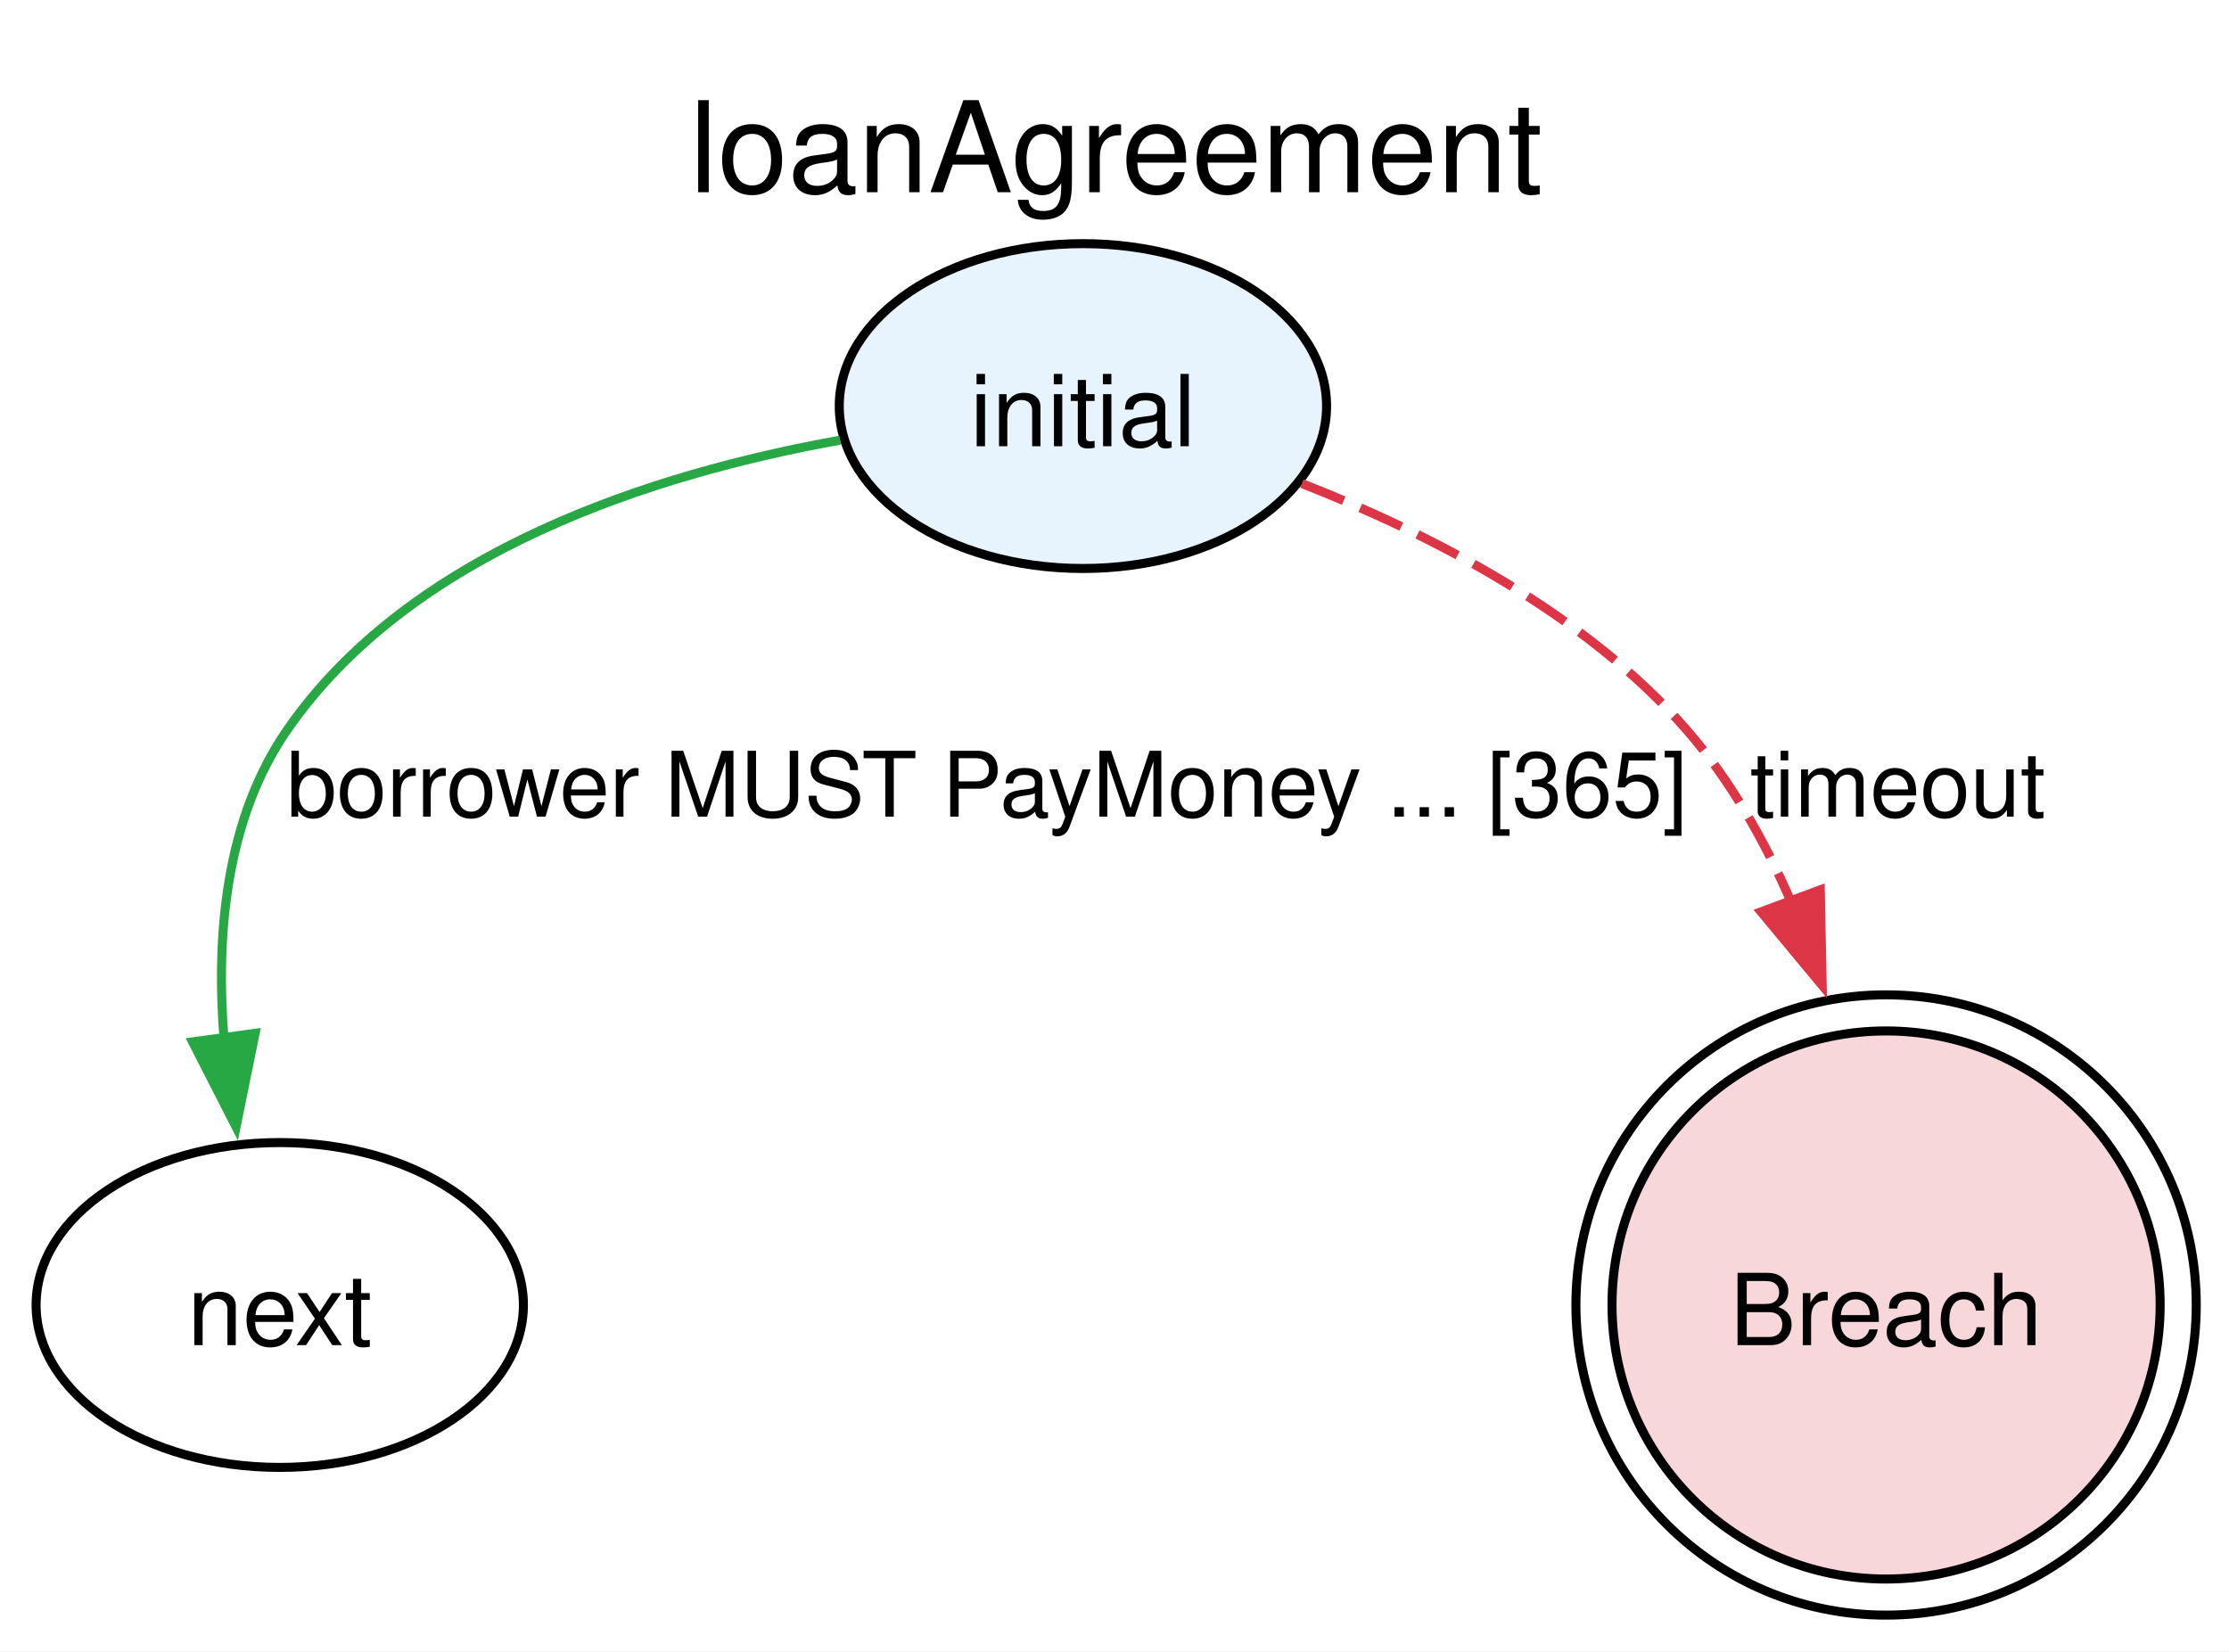
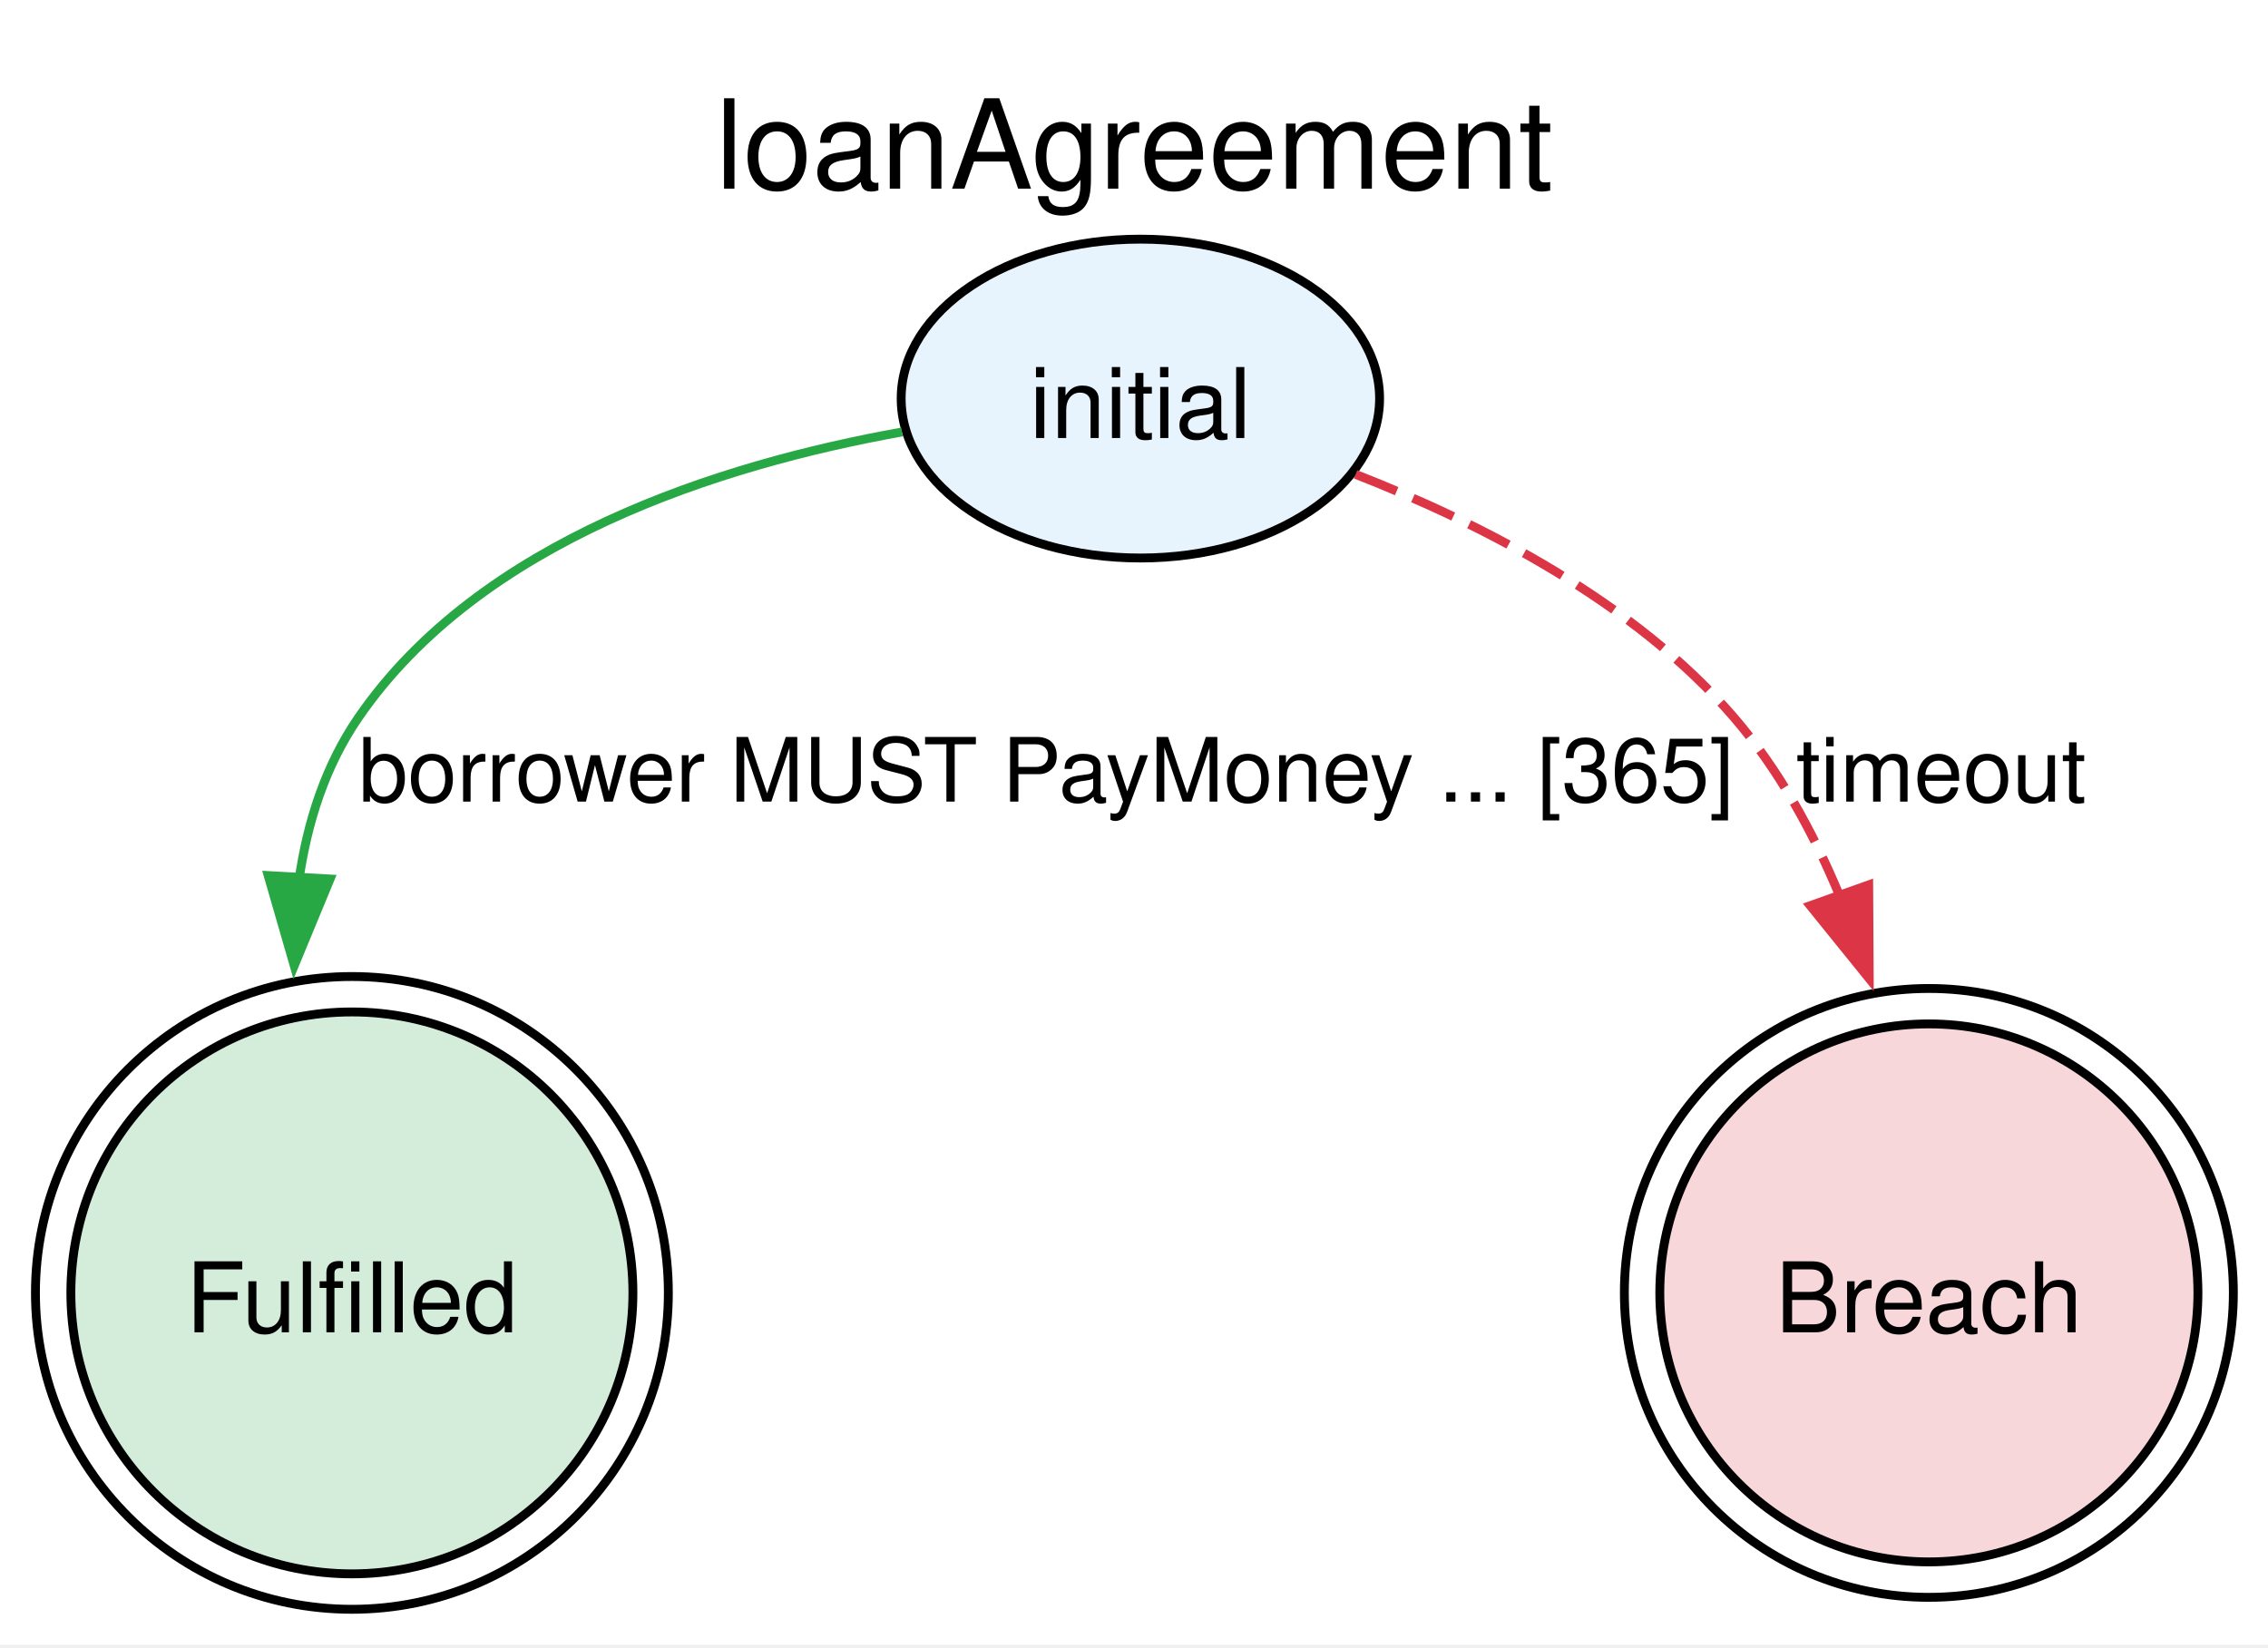
- <svg xmlns="http://www.w3.org/2000/svg" width="247pt" height="183pt" viewBox="0.00 0.00 247.00 183.00">
-   <g id="graph0" class="graph" transform="scale(1 1) rotate(0) translate(4 178.99)">
-     <polygon fill="white" stroke="none" points="-4,4 -4,-178.99 243.37,-178.99 243.37,4 -4,4" />
-     <text xml:space="preserve" text-anchor="middle" x="119.68" y="-157.69" font-family="Helvetica,sans-Serif" font-size="14.00">loanAgreement</text>
+ <svg xmlns="http://www.w3.org/2000/svg" width="256pt" height="186pt" viewBox="0.00 0.00 256.00 186.00">
+   <g id="graph0" class="graph" transform="scale(1 1) rotate(0) translate(4 181.69)">
+     <polygon fill="white" stroke="none" points="-4,4 -4,-181.69 252.09,-181.69 252.09,4 -4,4" />
+     <text xml:space="preserve" text-anchor="middle" x="124.04" y="-160.39" font-family="Helvetica,sans-Serif" font-size="14.00">loanAgreement</text>
    <g id="node1" class="node">
-       <ellipse fill="#e8f4fd" stroke="black" cx="116" cy="-133.99" rx="27" ry="18" />
-       <text xml:space="preserve" text-anchor="middle" x="116" y="-129.54" font-family="Helvetica,sans-Serif" font-size="11.00">initial</text>
+       <ellipse fill="#e8f4fd" stroke="black" cx="124.72" cy="-136.69" rx="27" ry="18" />
+       <text xml:space="preserve" text-anchor="middle" x="124.72" y="-132.24" font-family="Helvetica,sans-Serif" font-size="11.00">initial</text>
    </g>
    <g id="node2" class="node">
-       <ellipse fill="#ffffff" stroke="black" cx="27" cy="-34.37" rx="27" ry="18" />
-       <text xml:space="preserve" text-anchor="middle" x="27" y="-29.92" font-family="Helvetica,sans-Serif" font-size="11.00">next</text>
+       <ellipse fill="#d4edda" stroke="black" cx="35.72" cy="-35.72" rx="31.72" ry="31.72" />
+       <ellipse fill="none" stroke="black" cx="35.72" cy="-35.72" rx="35.72" ry="35.72" />
+       <text xml:space="preserve" text-anchor="middle" x="35.72" y="-31.27" font-family="Helvetica,sans-Serif" font-size="11.00">Fulfilled</text>
    </g>
    <g id="edge1" class="edge">
-       <path fill="none" stroke="#28a745" d="M89.1,-130.21C68.54,-126.52 41.48,-117.95 27.75,-97.99 21.03,-88.21 19.9,-75.4 20.82,-63.91" />
-       <polygon fill="#28a745" stroke="#28a745" points="24.27,-64.48 22.16,-54.1 17.34,-63.53 24.27,-64.48" />
-       <text xml:space="preserve" text-anchor="middle" x="105.38" y="-88.49" font-family="Helvetica,sans-Serif" font-size="10.00">borrower MUST PayMoney ... [365]</text>
+       <path fill="none" stroke="#28a745" d="M97.82,-132.92C77.26,-129.23 50.2,-120.65 36.47,-100.69 32.72,-95.24 30.68,-88.86 29.74,-82.28" />
+       <polygon fill="#28a745" stroke="#28a745" points="33.26,-82.45 29.21,-72.66 26.27,-82.84 33.26,-82.45" />
+       <text xml:space="preserve" text-anchor="middle" x="114.1" y="-91.19" font-family="Helvetica,sans-Serif" font-size="10.00">borrower MUST PayMoney ... [365]</text>
    </g>
    <g id="node3" class="node">
-       <ellipse fill="#f8d7da" stroke="black" cx="205" cy="-34.37" rx="30.37" ry="30.37" />
-       <ellipse fill="none" stroke="black" cx="205" cy="-34.37" rx="34.37" ry="34.37" />
-       <text xml:space="preserve" text-anchor="middle" x="205" y="-29.92" font-family="Helvetica,sans-Serif" font-size="11.00">Breach</text>
+       <ellipse fill="#f8d7da" stroke="black" cx="213.72" cy="-35.72" rx="30.37" ry="30.37" />
+       <ellipse fill="none" stroke="black" cx="213.72" cy="-35.72" rx="34.37" ry="34.37" />
+       <text xml:space="preserve" text-anchor="middle" x="213.72" y="-31.27" font-family="Helvetica,sans-Serif" font-size="11.00">Breach</text>
    </g>
    <g id="edge2" class="edge">
-       <path fill="none" stroke="#dc3545" stroke-dasharray="5,2" d="M140.27,-125.4C154.47,-119.84 171.75,-110.98 183,-97.99 187.75,-92.5 191.5,-85.92 194.44,-79.12" />
-       <polygon fill="#dc3545" stroke="#dc3545" points="197.71,-80.38 197.92,-69.79 191.15,-77.94 197.71,-80.38" />
-       <text xml:space="preserve" text-anchor="middle" x="206.3" y="-88.49" font-family="Helvetica,sans-Serif" font-size="10.00">timeout</text>
+       <path fill="none" stroke="#dc3545" stroke-dasharray="5,2" d="M149.02,-128.13C163.23,-122.58 180.51,-113.73 191.72,-100.69 196.76,-94.83 200.67,-87.75 203.68,-80.47" />
+       <polygon fill="#dc3545" stroke="#dc3545" points="206.93,-81.79 206.99,-71.2 200.33,-79.44 206.93,-81.79" />
+       <text xml:space="preserve" text-anchor="middle" x="215.11" y="-91.19" font-family="Helvetica,sans-Serif" font-size="10.00">timeout</text>
    </g>
  </g>
</svg>
